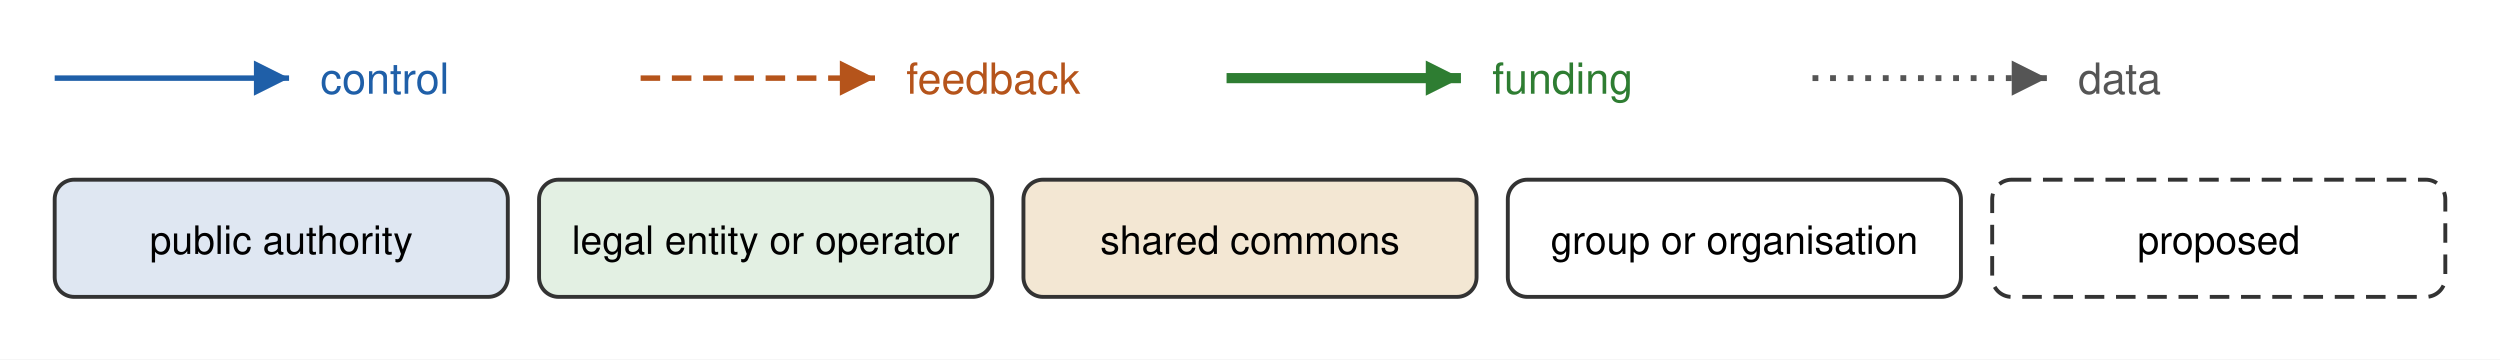
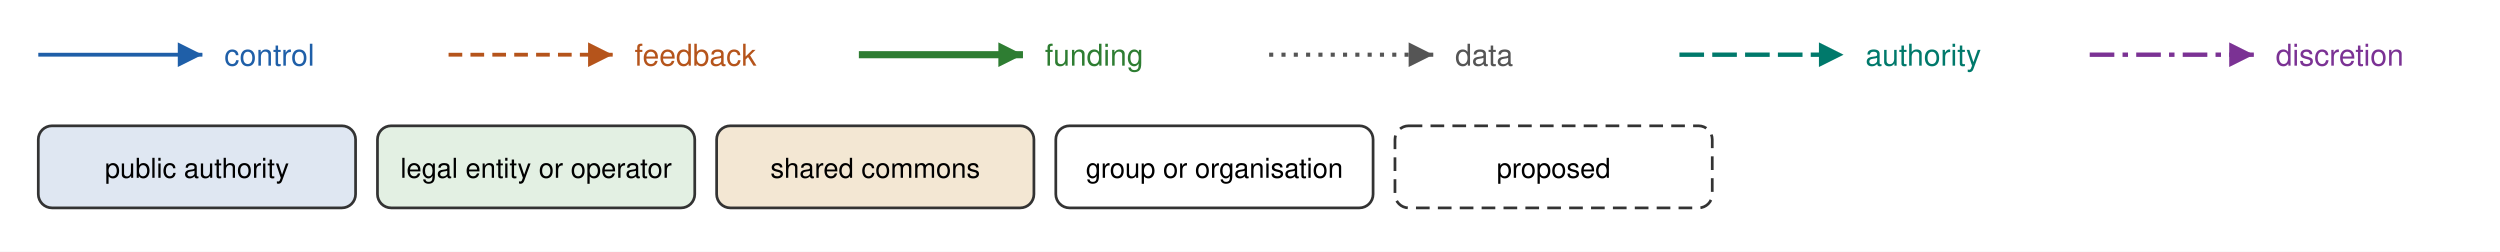
- <svg xmlns="http://www.w3.org/2000/svg" width="640" height="92" viewBox="0 0 640 92" font-family="Helvetica, Arial, sans-serif">
+ <svg xmlns="http://www.w3.org/2000/svg" width="914" height="92" viewBox="0 0 914 92" font-family="Helvetica, Arial, sans-serif">
  <defs>
    <marker id="ah1f5fa8" viewBox="0 0 10 10" refX="10" refY="5" markerUnits="userSpaceOnUse" markerWidth="9" markerHeight="9" orient="auto">
      <path d="M0,0 L10,5 L0,10 z" fill="#1f5fa8" />
    </marker>
    <marker id="ahb5541b" viewBox="0 0 10 10" refX="10" refY="5" markerUnits="userSpaceOnUse" markerWidth="9" markerHeight="9" orient="auto">
      <path d="M0,0 L10,5 L0,10 z" fill="#b5541b" />
    </marker>
    <marker id="ah2e7d32" viewBox="0 0 10 10" refX="10" refY="5" markerUnits="userSpaceOnUse" markerWidth="9" markerHeight="9" orient="auto">
      <path d="M0,0 L10,5 L0,10 z" fill="#2e7d32" />
    </marker>
    <marker id="ah555555" viewBox="0 0 10 10" refX="10" refY="5" markerUnits="userSpaceOnUse" markerWidth="9" markerHeight="9" orient="auto">
      <path d="M0,0 L10,5 L0,10 z" fill="#555555" />
    </marker>
+     <marker id="ah00796b" viewBox="0 0 10 10" refX="10" refY="5" markerUnits="userSpaceOnUse" markerWidth="9" markerHeight="9" orient="auto">
+       <path d="M0,0 L10,5 L0,10 z" fill="#00796b" />
+     </marker>
+     <marker id="ah7b3294" viewBox="0 0 10 10" refX="10" refY="5" markerUnits="userSpaceOnUse" markerWidth="9" markerHeight="9" orient="auto">
+       <path d="M0,0 L10,5 L0,10 z" fill="#7b3294" />
+     </marker>
  </defs>
-   <rect width="640" height="92" fill="#ffffff" />
+   <rect width="914" height="92" fill="#ffffff" />
  <path d="M14,20 L74,20" stroke="#1f5fa8" stroke-width="1.4" marker-end="url(#ah1f5fa8)" />
  <text x="82" y="24" font-size="11" fill="#1f5fa8">control</text>
  <path d="M164,20 L224,20" stroke="#b5541b" stroke-width="1.4" stroke-dasharray="5,3" marker-end="url(#ahb5541b)" />
  <text x="232" y="24" font-size="11" fill="#b5541b">feedback</text>
  <path d="M314,20 L374,20" stroke="#2e7d32" stroke-width="2.6" marker-end="url(#ah2e7d32)" />
  <text x="382" y="24" font-size="11" fill="#2e7d32">funding</text>
  <path d="M464,20 L524,20" stroke="#555555" stroke-width="1.5" stroke-dasharray="1.5,3" marker-end="url(#ah555555)" />
  <text x="532" y="24" font-size="11" fill="#555555">data</text>
+   <path d="M614,20 L674,20" stroke="#00796b" stroke-width="1.6" stroke-dasharray="9,3" marker-end="url(#ah00796b)" />
+   <text x="682" y="24" font-size="11" fill="#00796b">authority</text>
+   <path d="M764,20 L824,20" stroke="#7b3294" stroke-width="1.6" stroke-dasharray="9,3,2,3" marker-end="url(#ah7b3294)" />
+   <text x="832" y="24" font-size="11" fill="#7b3294">discretion</text>
  <rect x="14" y="46" width="116" height="30" rx="5" fill="#dfe7f2" stroke="#333" />
  <text x="72.0" y="65" font-size="10" text-anchor="middle">public authority</text>
  <rect x="138" y="46" width="116" height="30" rx="5" fill="#e3f0e3" stroke="#333" />
  <text x="196.0" y="65" font-size="10" text-anchor="middle">legal entity or operator</text>
  <rect x="262" y="46" width="116" height="30" rx="5" fill="#f3e7d3" stroke="#333" />
  <text x="320.0" y="65" font-size="10" text-anchor="middle">shared commons</text>
  <rect x="386" y="46" width="116" height="30" rx="5" fill="#ffffff" stroke="#333" />
  <text x="444.0" y="65" font-size="10" text-anchor="middle">group or organisation</text>
  <rect x="510" y="46" width="116" height="30" rx="5" fill="#ffffff" stroke="#333" stroke-dasharray="5,3" />
  <text x="568.0" y="65" font-size="10" text-anchor="middle">proposed</text>
</svg>
